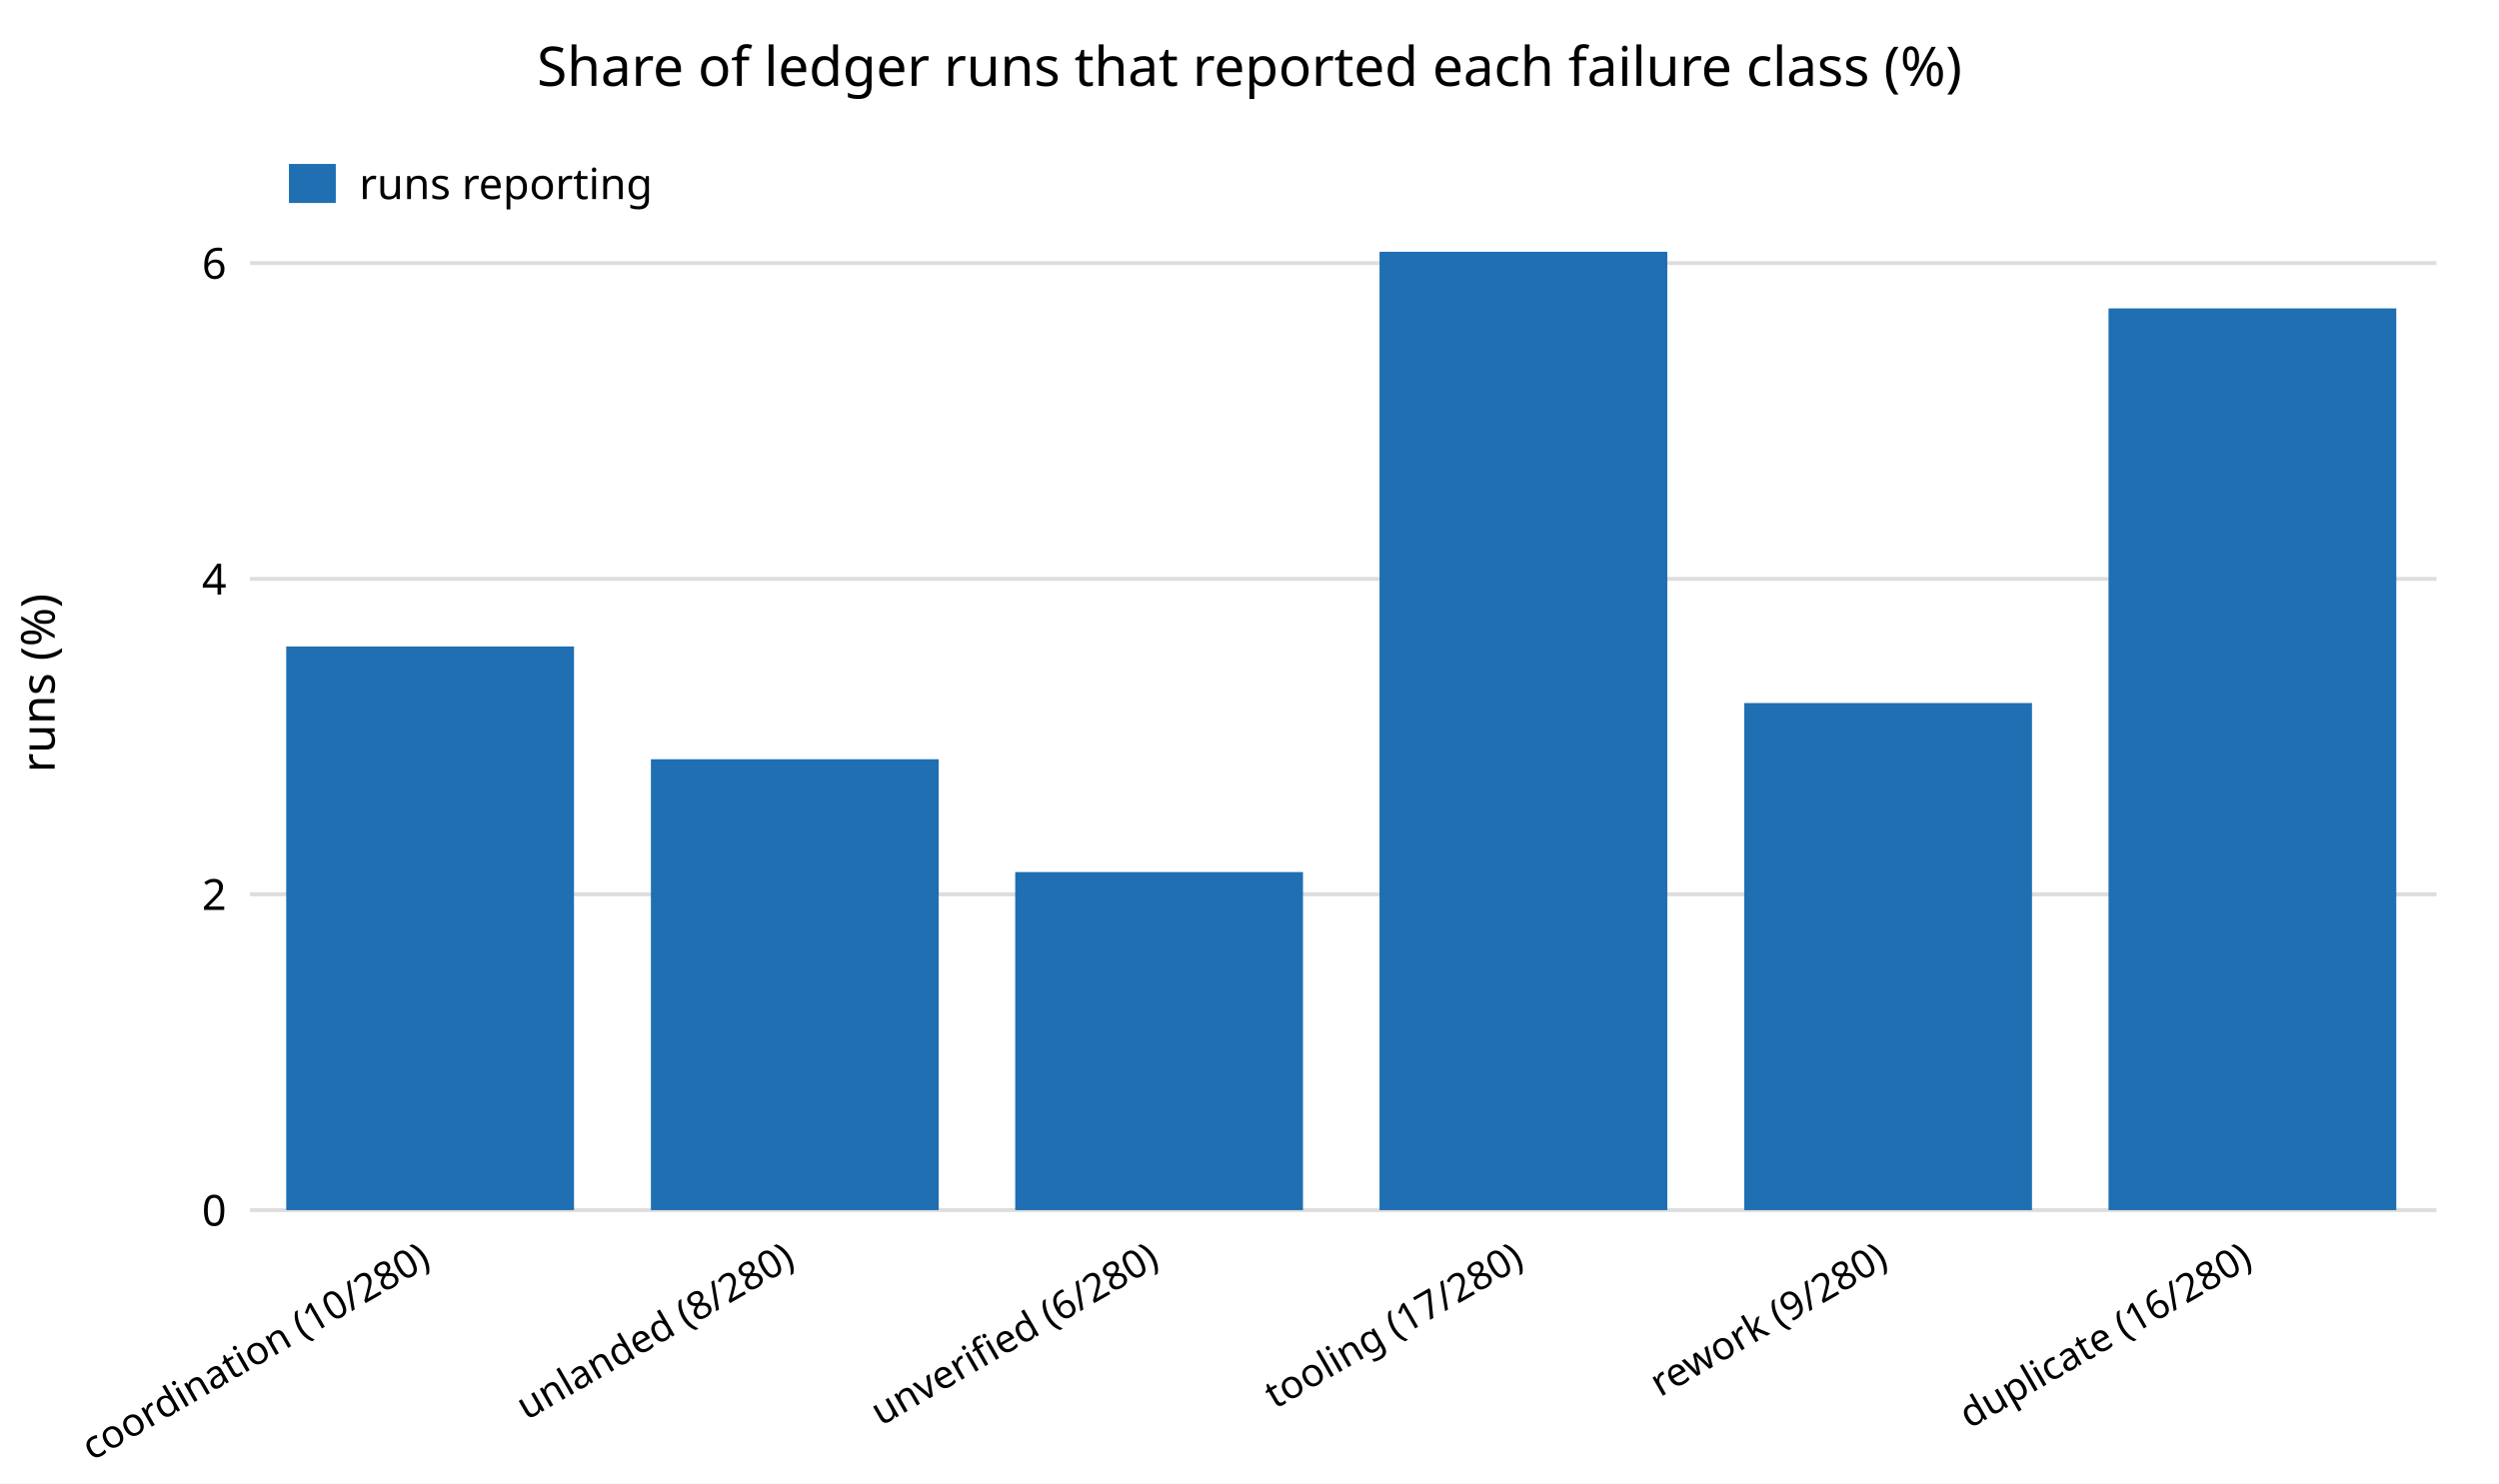
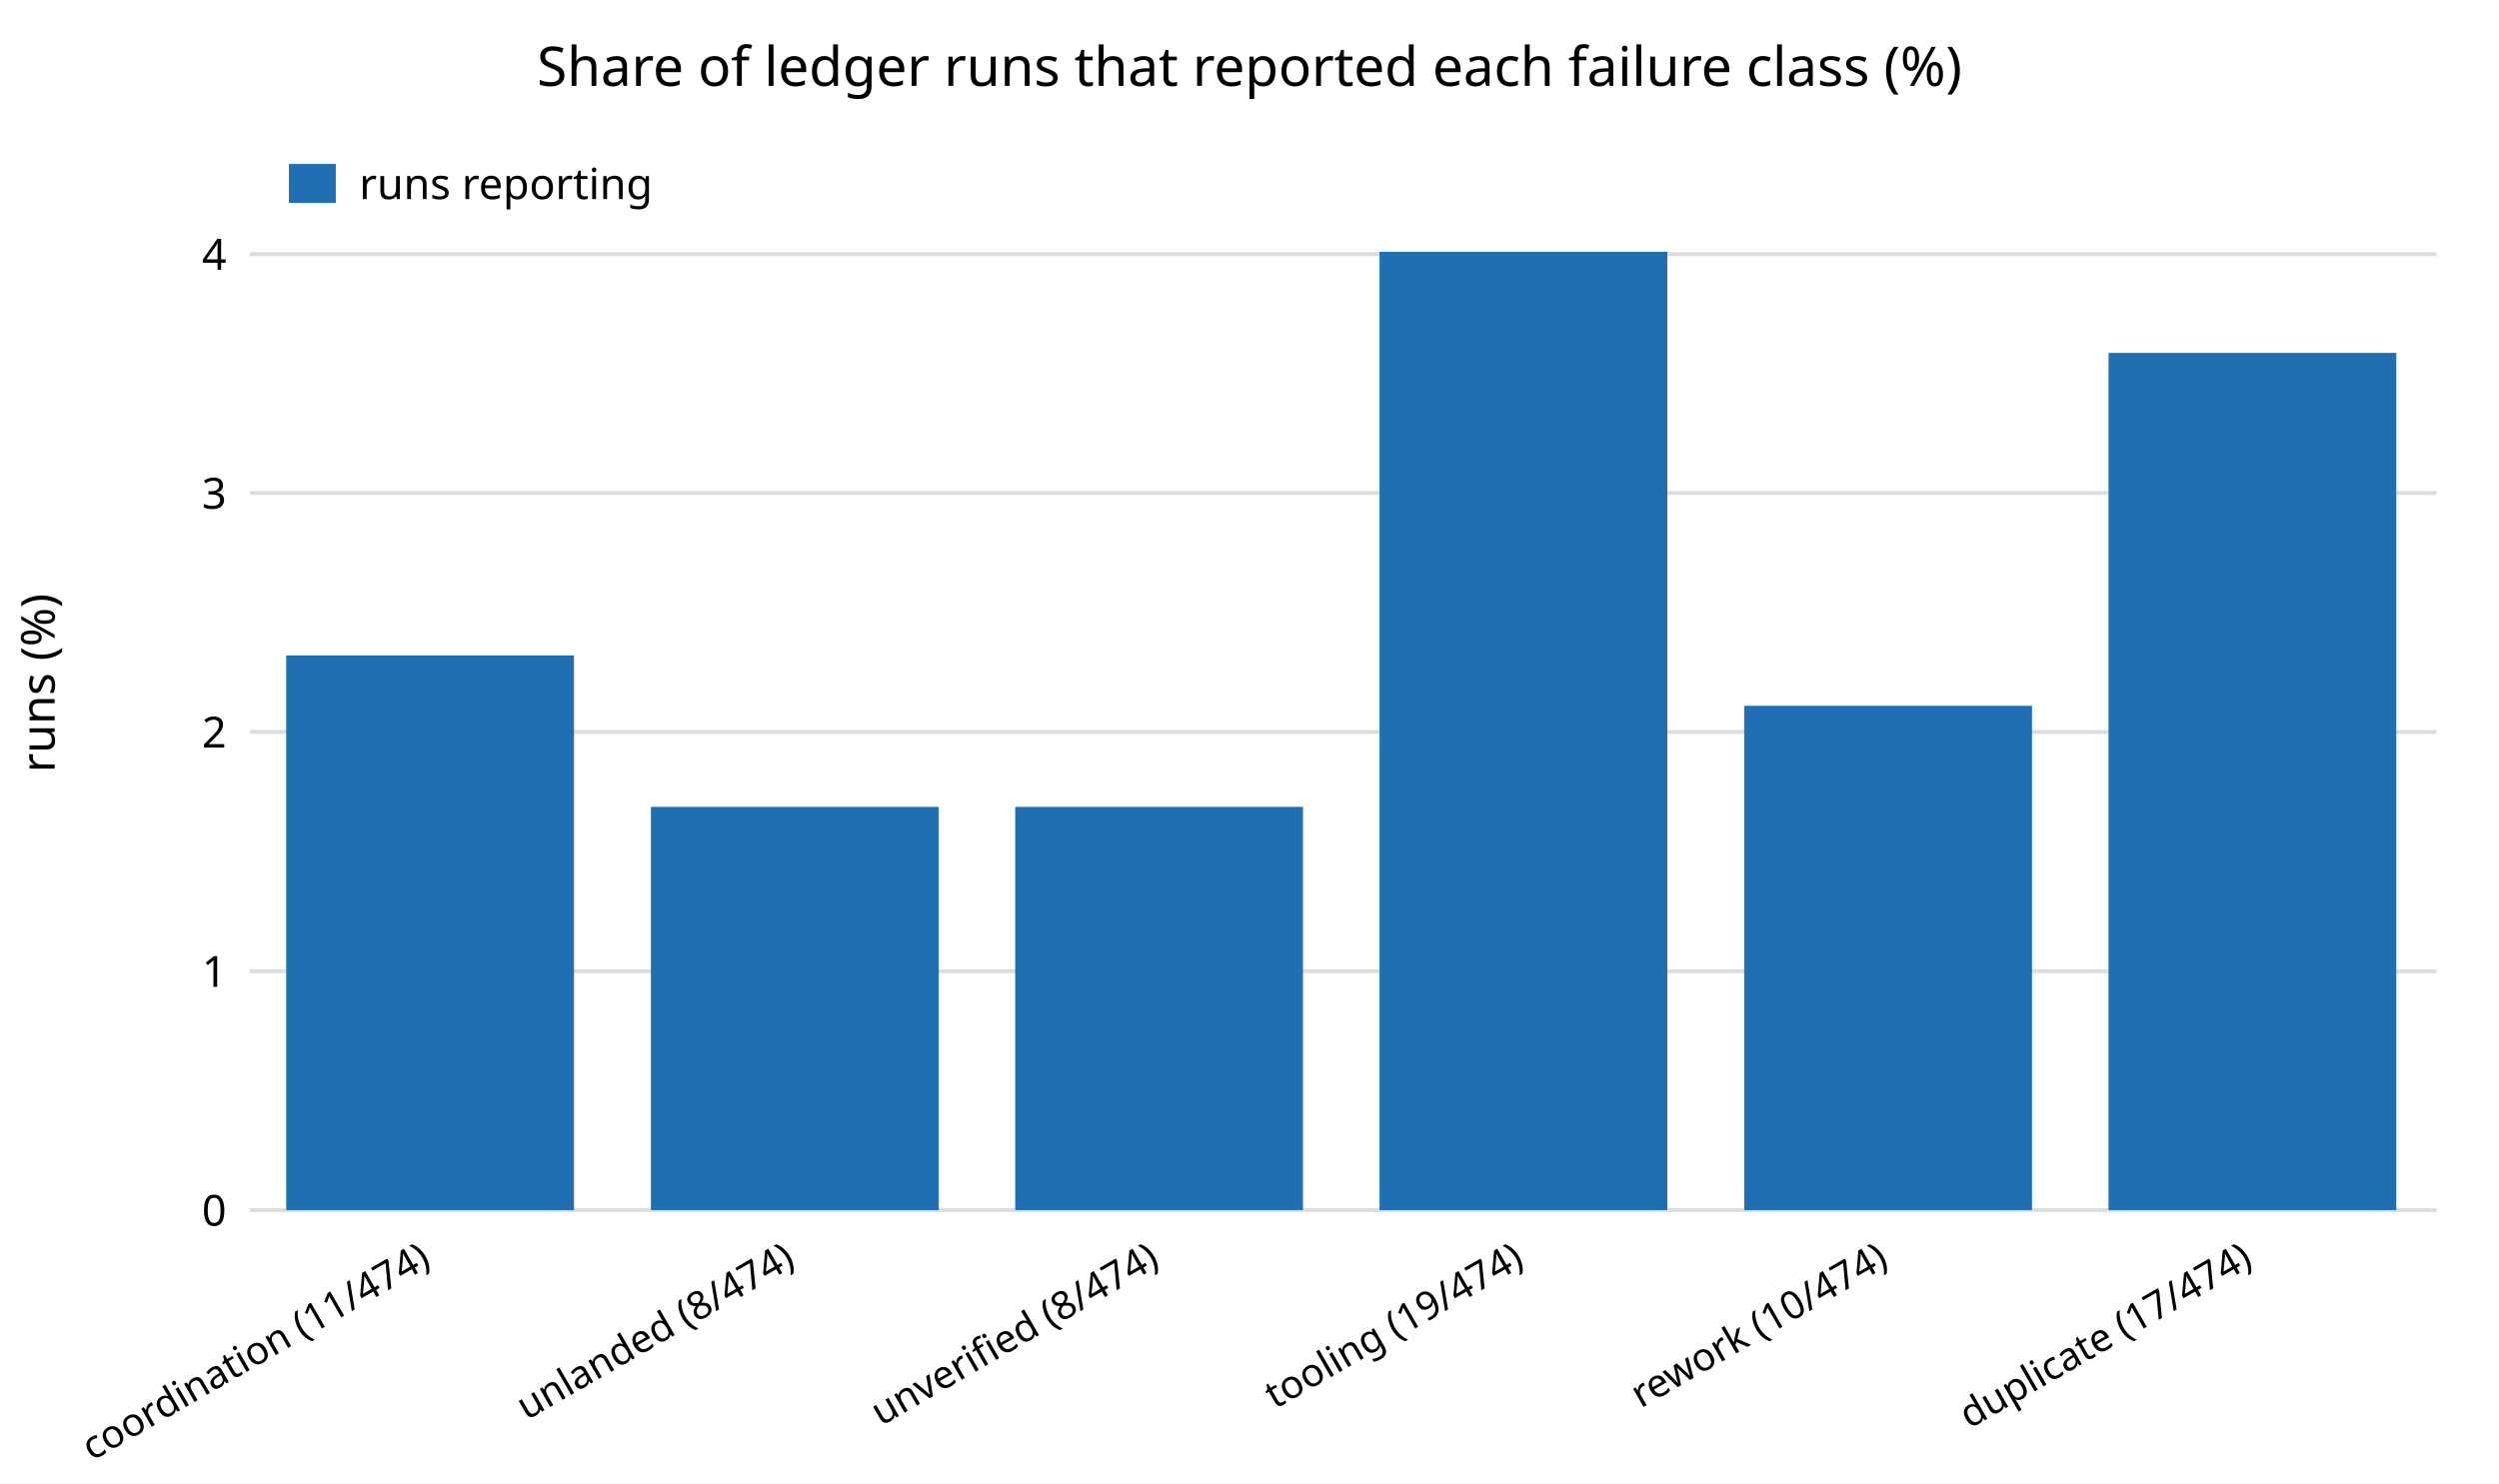
<svg xmlns="http://www.w3.org/2000/svg" viewBox="0 0 640 380" role="img" aria-label="Share of run-ledger rows whose error notes match each failure class">
  <rect width="640" height="380" fill="#fff" />
  <text x="320.0" y="22" text-anchor="middle" font-family="sans-serif" font-size="14">Share of ledger runs that reported each failure class (%)</text>
  <line x1="64" x2="624" y1="310.0" y2="310.0" stroke="#ddd" />
  <text x="58" y="314.0" text-anchor="end" font-family="sans-serif" font-size="11">0</text>
-   <line x1="64" x2="624" y1="229.1" y2="229.1" stroke="#ddd" />
-   <text x="58" y="233.1" text-anchor="end" font-family="sans-serif" font-size="11">2</text>
-   <line x1="64" x2="624" y1="148.3" y2="148.3" stroke="#ddd" />
-   <text x="58" y="152.3" text-anchor="end" font-family="sans-serif" font-size="11">4</text>
-   <line x1="64" x2="624" y1="67.4" y2="67.4" stroke="#ddd" />
-   <text x="58" y="71.4" text-anchor="end" font-family="sans-serif" font-size="11">6</text>
+   <line x1="64" x2="624" y1="248.8" y2="248.8" stroke="#ddd" />
+   <text x="58" y="252.8" text-anchor="end" font-family="sans-serif" font-size="11">1</text>
+   <line x1="64" x2="624" y1="187.5" y2="187.5" stroke="#ddd" />
+   <text x="58" y="191.5" text-anchor="end" font-family="sans-serif" font-size="11">2</text>
+   <line x1="64" x2="624" y1="126.3" y2="126.3" stroke="#ddd" />
+   <text x="58" y="130.3" text-anchor="end" font-family="sans-serif" font-size="11">3</text>
+   <line x1="64" x2="624" y1="65.1" y2="65.1" stroke="#ddd" />
+   <text x="58" y="69.1" text-anchor="end" font-family="sans-serif" font-size="11">4</text>
  <text x="14" y="175.0" text-anchor="middle" font-family="sans-serif" font-size="12" transform="rotate(-90 14 175.0)">runs (%)</text>
-   <text x="110.7" y="324" text-anchor="end" font-family="sans-serif" font-size="10" transform="rotate(-30 110.7 324)">coordination (10/280)</text>
-   <rect x="73.3" y="165.6" width="73.7" height="144.4" fill="#1f6fb2" />
-   <text x="204.0" y="324" text-anchor="end" font-family="sans-serif" font-size="10" transform="rotate(-30 204.0 324)">unlanded (8/280)</text>
-   <rect x="166.7" y="194.5" width="73.7" height="115.5" fill="#1f6fb2" />
-   <text x="297.3" y="324" text-anchor="end" font-family="sans-serif" font-size="10" transform="rotate(-30 297.3 324)">unverified (6/280)</text>
-   <rect x="260.0" y="223.4" width="73.7" height="86.6" fill="#1f6fb2" />
-   <text x="390.7" y="324" text-anchor="end" font-family="sans-serif" font-size="10" transform="rotate(-30 390.7 324)">tooling (17/280)</text>
+   <text x="110.7" y="324" text-anchor="end" font-family="sans-serif" font-size="10" transform="rotate(-30 110.7 324)">coordination (11/474)</text>
+   <rect x="73.3" y="167.9" width="73.7" height="142.1" fill="#1f6fb2" />
+   <text x="204.0" y="324" text-anchor="end" font-family="sans-serif" font-size="10" transform="rotate(-30 204.0 324)">unlanded (8/474)</text>
+   <rect x="166.7" y="206.7" width="73.7" height="103.3" fill="#1f6fb2" />
+   <text x="297.3" y="324" text-anchor="end" font-family="sans-serif" font-size="10" transform="rotate(-30 297.3 324)">unverified (8/474)</text>
+   <rect x="260.0" y="206.7" width="73.7" height="103.3" fill="#1f6fb2" />
+   <text x="390.7" y="324" text-anchor="end" font-family="sans-serif" font-size="10" transform="rotate(-30 390.7 324)">tooling (19/474)</text>
  <rect x="353.3" y="64.5" width="73.7" height="245.5" fill="#1f6fb2" />
-   <text x="484.0" y="324" text-anchor="end" font-family="sans-serif" font-size="10" transform="rotate(-30 484.0 324)">rework (9/280)</text>
-   <rect x="446.7" y="180.1" width="73.7" height="129.9" fill="#1f6fb2" />
-   <text x="577.3" y="324" text-anchor="end" font-family="sans-serif" font-size="10" transform="rotate(-30 577.3 324)">duplicate (16/280)</text>
-   <rect x="540.0" y="79.0" width="73.7" height="231.0" fill="#1f6fb2" />
+   <text x="484.0" y="324" text-anchor="end" font-family="sans-serif" font-size="10" transform="rotate(-30 484.0 324)">rework (10/474)</text>
+   <rect x="446.7" y="180.8" width="73.7" height="129.2" fill="#1f6fb2" />
+   <text x="577.3" y="324" text-anchor="end" font-family="sans-serif" font-size="10" transform="rotate(-30 577.3 324)">duplicate (17/474)</text>
+   <rect x="540.0" y="90.4" width="73.7" height="219.6" fill="#1f6fb2" />
  <rect x="74" y="42" width="12" height="10" fill="#1f6fb2" />
  <text x="92" y="51" font-family="sans-serif" font-size="11">runs reporting</text>
</svg>
